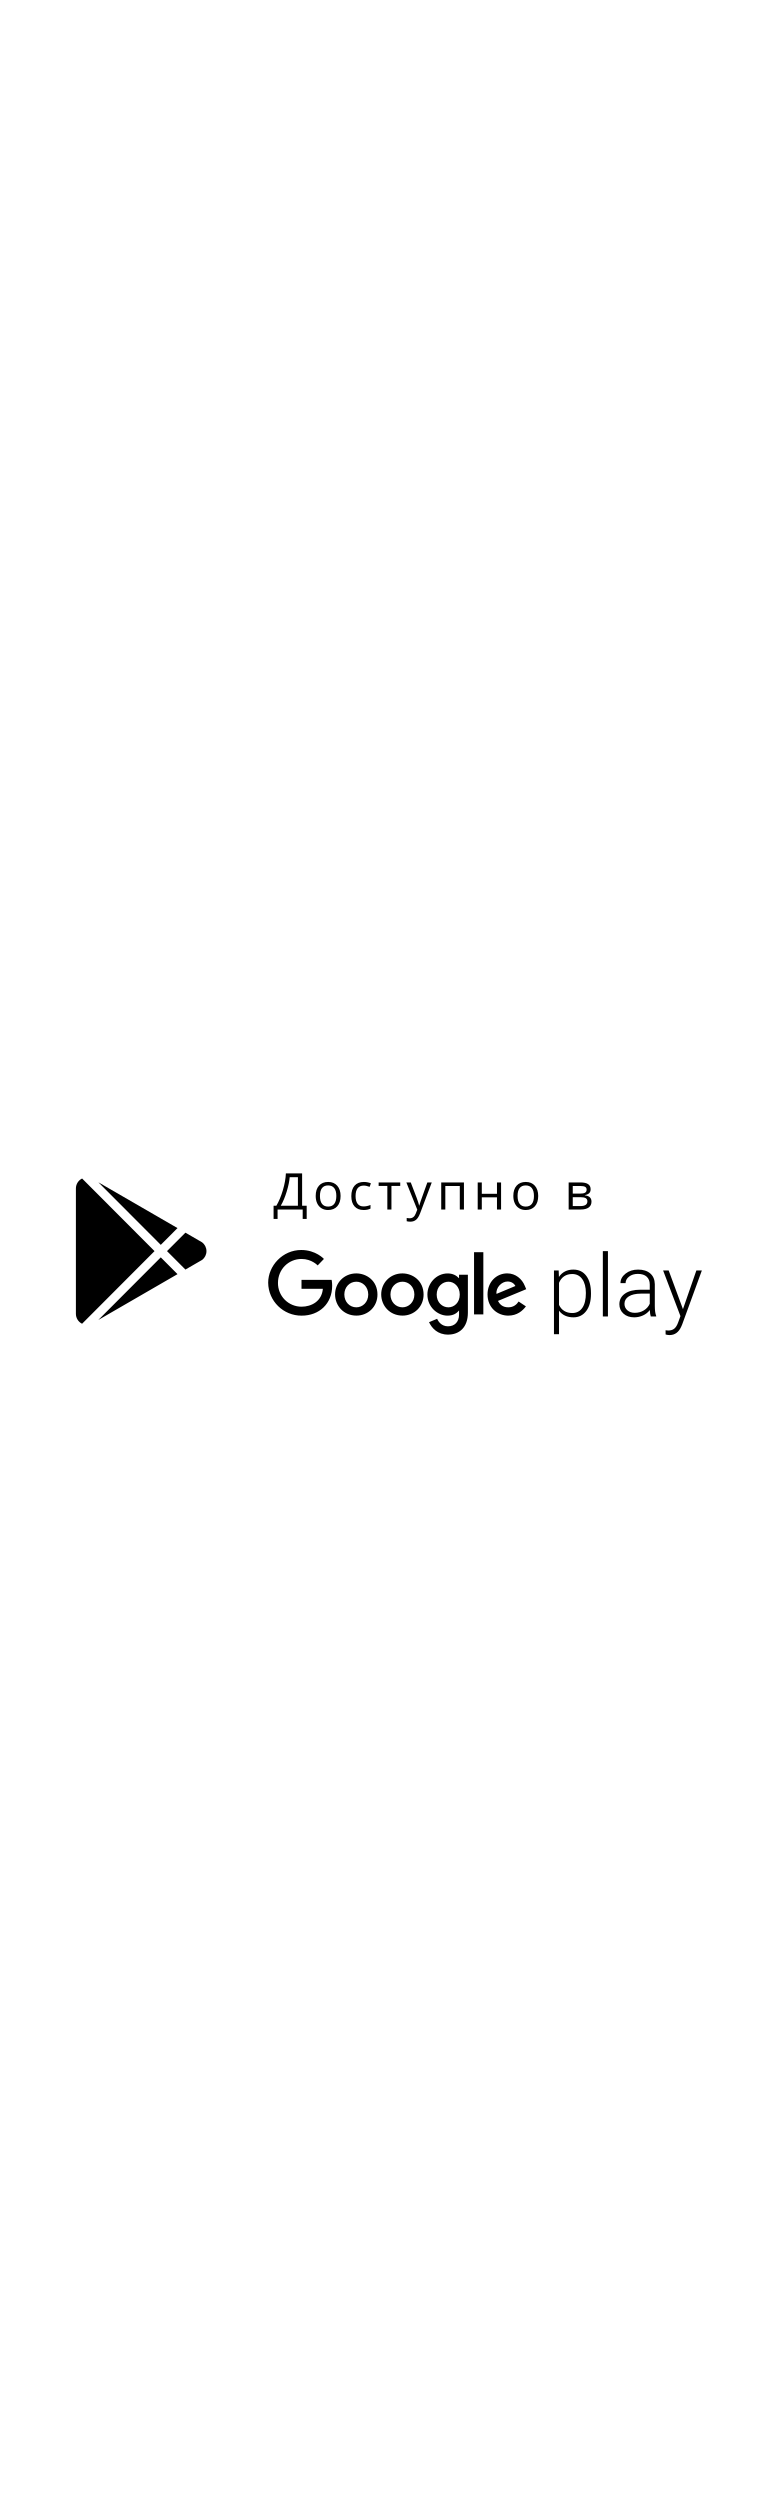
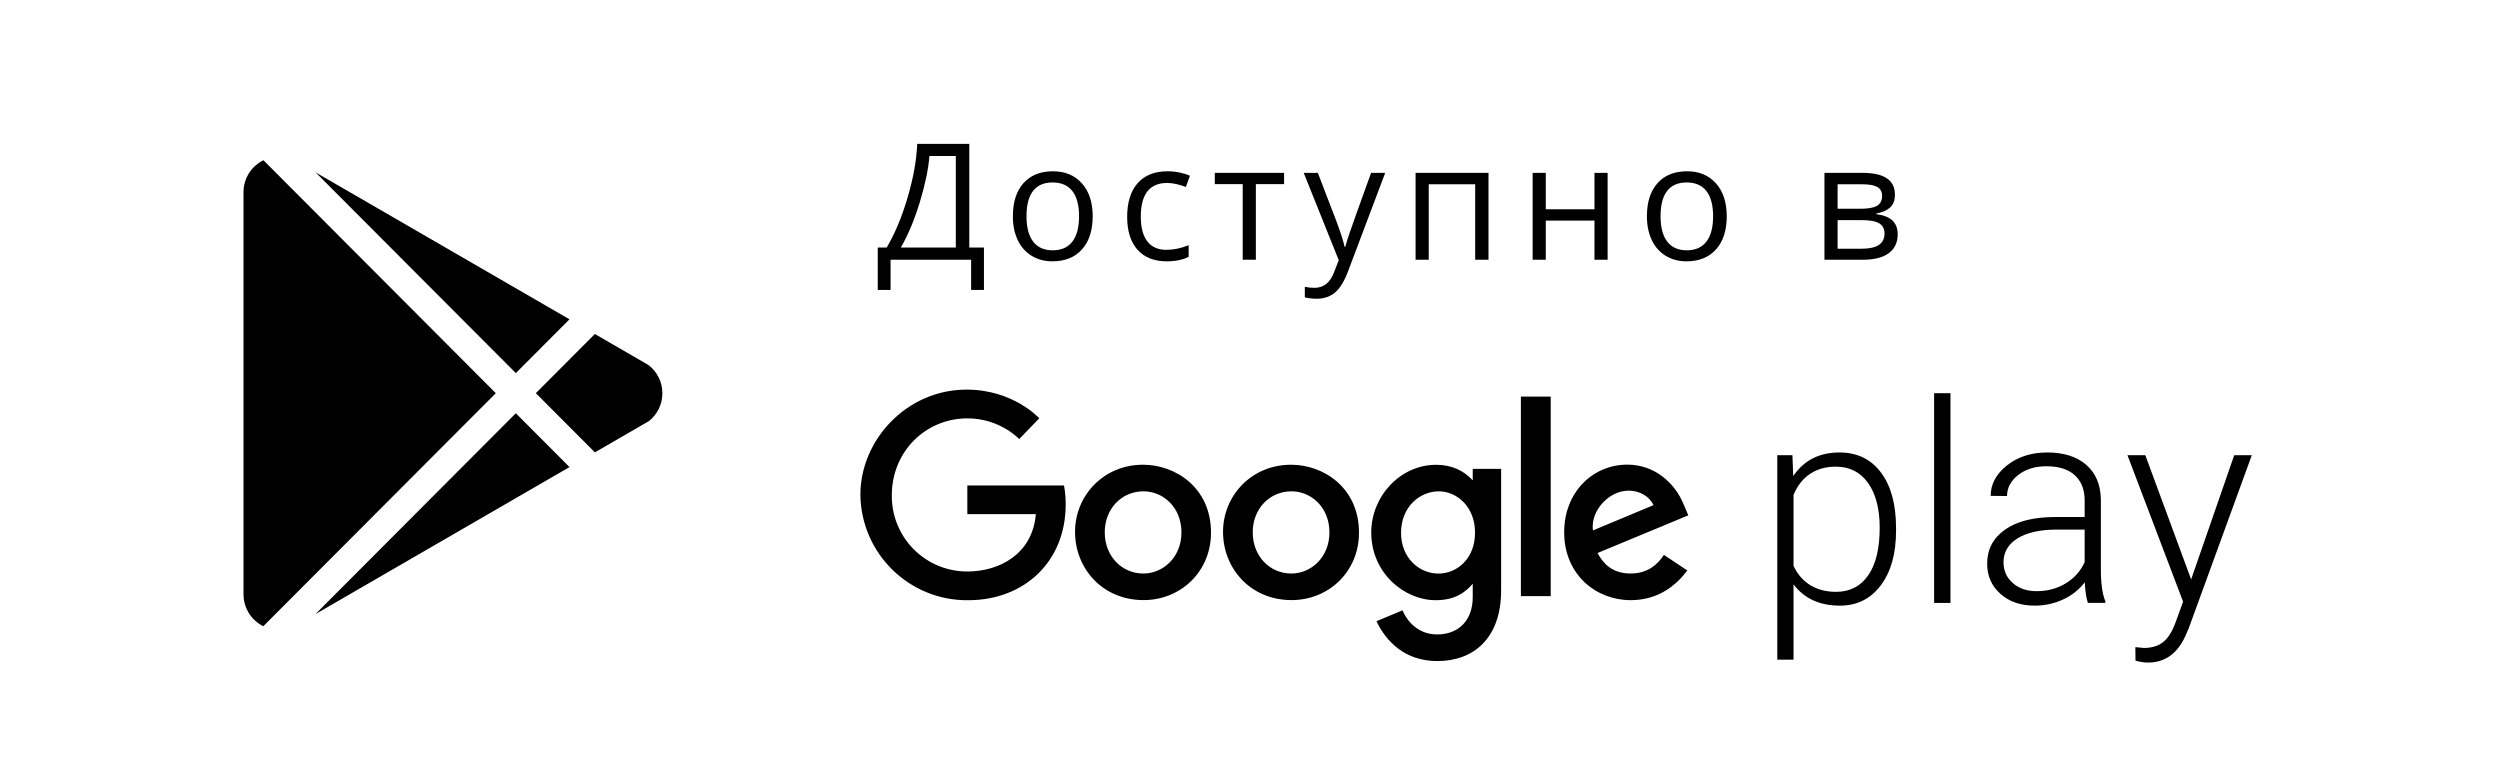
- <svg viewBox="0 0 154 48" height="154" width="48">
+ <svg viewBox="0 0 154 48" height="48" width="154">
  <g fill-rule="evenodd">
    <rect x=".5" y=".5" width="153" height="47" rx="2" fill="none" stroke-width="2" />
    <path d="M115.857 36.058c-.628.833-1.468 1.25-2.52 1.25-1.244 0-2.196-.438-2.856-1.313v4.642h-1V28.04h.932l.05 1.287c.656-.97 1.605-1.455 2.848-1.455 1.087 0 1.94.412 2.558 1.236.619.824.928 1.968.928 3.431v.143c0 1.418-.313 2.544-.94 3.376zm-.782-6.303c-.476-.672-1.14-1.009-1.99-1.009-.616 0-1.146.149-1.588.446-.442.297-.781.729-1.016 1.295v4.365c.24.52.585.919 1.033 1.194.448.274.977.412 1.587.412.846 0 1.505-.338 1.978-1.014.474-.675.71-1.655.71-2.939 0-1.16-.238-2.077-.714-2.75zm4.066 7.384V24.222h1.008V37.14l-1.008-.001zm9.281-1.27a3.51 3.51 0 0 1-1.348 1.064 4.125 4.125 0 0 1-1.734.374c-.874 0-1.581-.244-2.121-.732-.54-.487-.81-1.104-.81-1.85 0-.885.367-1.586 1.104-2.102.736-.516 1.762-.774 3.078-.774h1.823v-1.034c0-.65-.2-1.162-.6-1.535-.401-.372-.985-.559-1.752-.559-.7 0-1.28.18-1.739.538-.459.36-.689.79-.689 1.295l-1.008-.008c0-.723.336-1.35 1.008-1.88.672-.53 1.498-.794 2.478-.794 1.014 0 1.813.254 2.398.76.586.508.886 1.216.903 2.124v4.306c0 .88.093 1.539.277 1.976v.1h-1.075c-.1-.285-.165-.709-.193-1.269zm-1.163.059c.529-.325.914-.76 1.155-1.303v-2.002h-1.798c-1.002.011-1.786.195-2.352.55-.565.357-.848.846-.848 1.468 0 .51.189.934.567 1.27.378.337.87.505 1.474.505.672 0 1.273-.163 1.802-.488zm10.369-7.888h1.084l-3.881 10.646-.202.471c-.498 1.105-1.268 1.657-2.31 1.657-.24 0-.498-.04-.772-.118l-.009-.833.521.051c.493 0 .892-.122 1.197-.366.305-.244.564-.663.777-1.257l.445-1.228-3.427-9.023h1.1l2.823 7.652 2.654-7.652zM15 36.61V11.838c0-.865.5-1.612 1.227-1.967l14.314 14.35-14.32 14.354A2.186 2.186 0 0 1 15 36.611v-.001zm20.082-7.838L19.431 37.83l12.344-12.374 3.307 3.316zm4.865-6.285c.52.4.856 1.029.856 1.737 0 .697-.325 1.318-.832 1.718l-3.325 1.924-3.638-3.647 3.636-3.644 3.303 1.912zM19.44 10.618l15.64 9.052-3.305 3.313L19.44 10.618zm46.099 19.287s.107.429.107 1.171c0 3.519-2.542 5.898-6.015 5.898A6.573 6.573 0 0 1 53 30.47c0-3.36 2.851-6.47 6.537-6.47 2.894 0 4.482 1.767 4.482 1.767l-1.237 1.28s-1.18-1.276-3.182-1.276c-2.595 0-4.664 2.058-4.664 4.731a4.64 4.64 0 0 0 4.659 4.702c1.945 0 4.005-1.056 4.213-3.533h-4.22v-1.766h5.951zm4.874-1.278c2.008 0 4.185 1.422 4.185 4.184 0 2.41-1.872 4.155-4.156 4.155-2.523 0-4.22-1.944-4.22-4.204 0-2.226 1.75-4.135 4.191-4.135zm.025 1.638c-1.35 0-2.386 1.078-2.386 2.523 0 1.475 1.05 2.541 2.38 2.541 1.211 0 2.345-.998 2.345-2.53 0-1.564-1.138-2.534-2.34-2.534h.001zm9.092-1.638c2.007 0 4.184 1.422 4.184 4.184 0 2.41-1.871 4.155-4.155 4.155-2.523 0-4.22-1.944-4.22-4.204 0-2.226 1.75-4.135 4.191-4.135zm.024 1.638c-1.349 0-2.386 1.078-2.386 2.523 0 1.475 1.05 2.541 2.381 2.541 1.211 0 2.344-.998 2.344-2.53 0-1.564-1.138-2.534-2.339-2.534zm8.918-1.634c.976 0 1.711.378 2.249.957v-.706h1.748v7.492c0 2.944-1.699 4.348-3.927 4.348-2.038 0-3.182-1.254-3.75-2.456l1.602-.67c.222.538.861 1.485 2.135 1.485 1.318 0 2.191-.862 2.191-2.3v-.823c-.466.542-1.098 1.014-2.286 1.014-1.922 0-3.965-1.665-3.965-4.175 0-2.203 1.762-4.166 4.003-4.166zm.162 1.635c-1.176 0-2.33.955-2.33 2.556 0 1.54 1.111 2.51 2.306 2.51 1.126 0 2.252-.897 2.252-2.526 0-1.602-1.129-2.54-2.228-2.54zm11.608-1.645c1.667 0 2.928 1.112 3.468 2.444l.29.68-5.591 2.32c.334.621.873 1.263 2.045 1.263 1.044 0 1.669-.567 2.043-1.147l1.441.959c-.646.864-1.729 1.83-3.493 1.83-2.114 0-4.092-1.558-4.092-4.185 0-2.482 1.775-4.164 3.89-4.164h-.001zm.073 1.604c-1.207 0-2.352 1.243-2.19 2.45l3.733-1.56c-.233-.485-.781-.89-1.543-.89zm-6.628 6.497v-12.29h1.837v12.29h-1.837z" fill-rule="nonzero" />
    <path d="M60.611 17.86h-.79V16h-4.962v1.86h-.79v-2.612h.551c.501-.843.93-1.868 1.287-3.076.356-1.208.554-2.311.593-3.31h3.208v6.386h.903v2.612zm-1.733-2.612v-5.64h-1.626c-.059.788-.256 1.735-.59 2.84-.336 1.105-.727 2.038-1.173 2.8h3.389zm8.432-1.929c0 .873-.22 1.554-.66 2.044-.44.49-1.046.735-1.82.735-.48 0-.904-.113-1.275-.337a2.224 2.224 0 0 1-.86-.967c-.202-.42-.302-.912-.302-1.475 0-.872.218-1.552.654-2.038.436-.487 1.042-.73 1.816-.73.749 0 1.344.249 1.785.747.441.498.662 1.172.662 2.021zm-4.078 0c0 .684.137 1.205.41 1.563.274.358.676.537 1.207.537.53 0 .933-.178 1.208-.535.275-.356.413-.878.413-1.565 0-.68-.138-1.197-.413-1.55-.275-.353-.681-.53-1.218-.53-.53 0-.931.174-1.201.523-.27.348-.406.867-.406 1.557zm8.637 2.779c-.775 0-1.374-.239-1.8-.716-.424-.477-.636-1.151-.636-2.024 0-.895.215-1.587.647-2.075.43-.488 1.045-.732 1.843-.732.257 0 .514.027.771.083.257.055.46.12.606.195l-.25.689a3.811 3.811 0 0 0-.585-.179 2.616 2.616 0 0 0-.562-.07c-1.087 0-1.63.693-1.63 2.08 0 .657.132 1.162.397 1.513.266.352.659.528 1.18.528.446 0 .903-.096 1.372-.288v.717c-.358.186-.81.279-1.353.279zm7.23-4.756h-1.738V16h-.81v-4.658h-1.719v-.694H79.1v.694zm1.21-.694h.87L82.35 13.7c.257.697.416 1.2.478 1.509h.04c.041-.166.13-.45.265-.852.135-.402.577-1.638 1.326-3.709h.87l-2.3 6.094c-.229.602-.495 1.03-.799 1.282-.304.252-.678.378-1.12.378a3.26 3.26 0 0 1-.733-.083v-.65c.179.04.38.06.6.06.557 0 .954-.313 1.192-.938l.298-.762-2.158-5.38zM88.01 16h-.81v-5.352h4.491V16h-.82v-4.648H88.01V16zm7.21-5.352v2.242h2.999v-2.242h.81V16h-.81v-2.412H95.22V16h-.81v-5.352h.81zm11.147 2.671c0 .873-.22 1.554-.659 2.044-.44.49-1.047.735-1.821.735-.479 0-.904-.113-1.275-.337a2.224 2.224 0 0 1-.859-.967c-.202-.42-.303-.912-.303-1.475 0-.872.218-1.552.655-2.038.436-.487 1.041-.73 1.816-.73.749 0 1.344.249 1.785.747.44.498.661 1.172.661 2.021zm-4.077 0c0 .684.137 1.205.41 1.563.274.358.676.537 1.206.537.53 0 .934-.178 1.209-.535.275-.356.412-.878.412-1.565 0-.68-.137-1.197-.412-1.55-.275-.353-.681-.53-1.218-.53-.531 0-.931.174-1.202.523-.27.348-.405.867-.405 1.557zm14.437-1.328c0 .349-.1.613-.3.794-.2.18-.482.302-.843.363v.044c.456.062.789.196.999.4.21.206.314.49.314.85 0 .498-.183.883-.549 1.153-.366.27-.9.405-1.604.405h-2.358v-5.352h2.348c1.329 0 1.993.448 1.993 1.343zm-.64 2.398c0-.29-.11-.5-.33-.633-.22-.131-.583-.197-1.091-.197h-1.47v1.762h1.49c.934 0 1.4-.31 1.4-.932zm-.151-2.32c0-.26-.1-.445-.3-.554-.2-.109-.504-.163-.911-.163h-1.529v1.508h1.372c.502 0 .855-.061 1.06-.185.205-.124.308-.326.308-.606z" />
  </g>
</svg>
